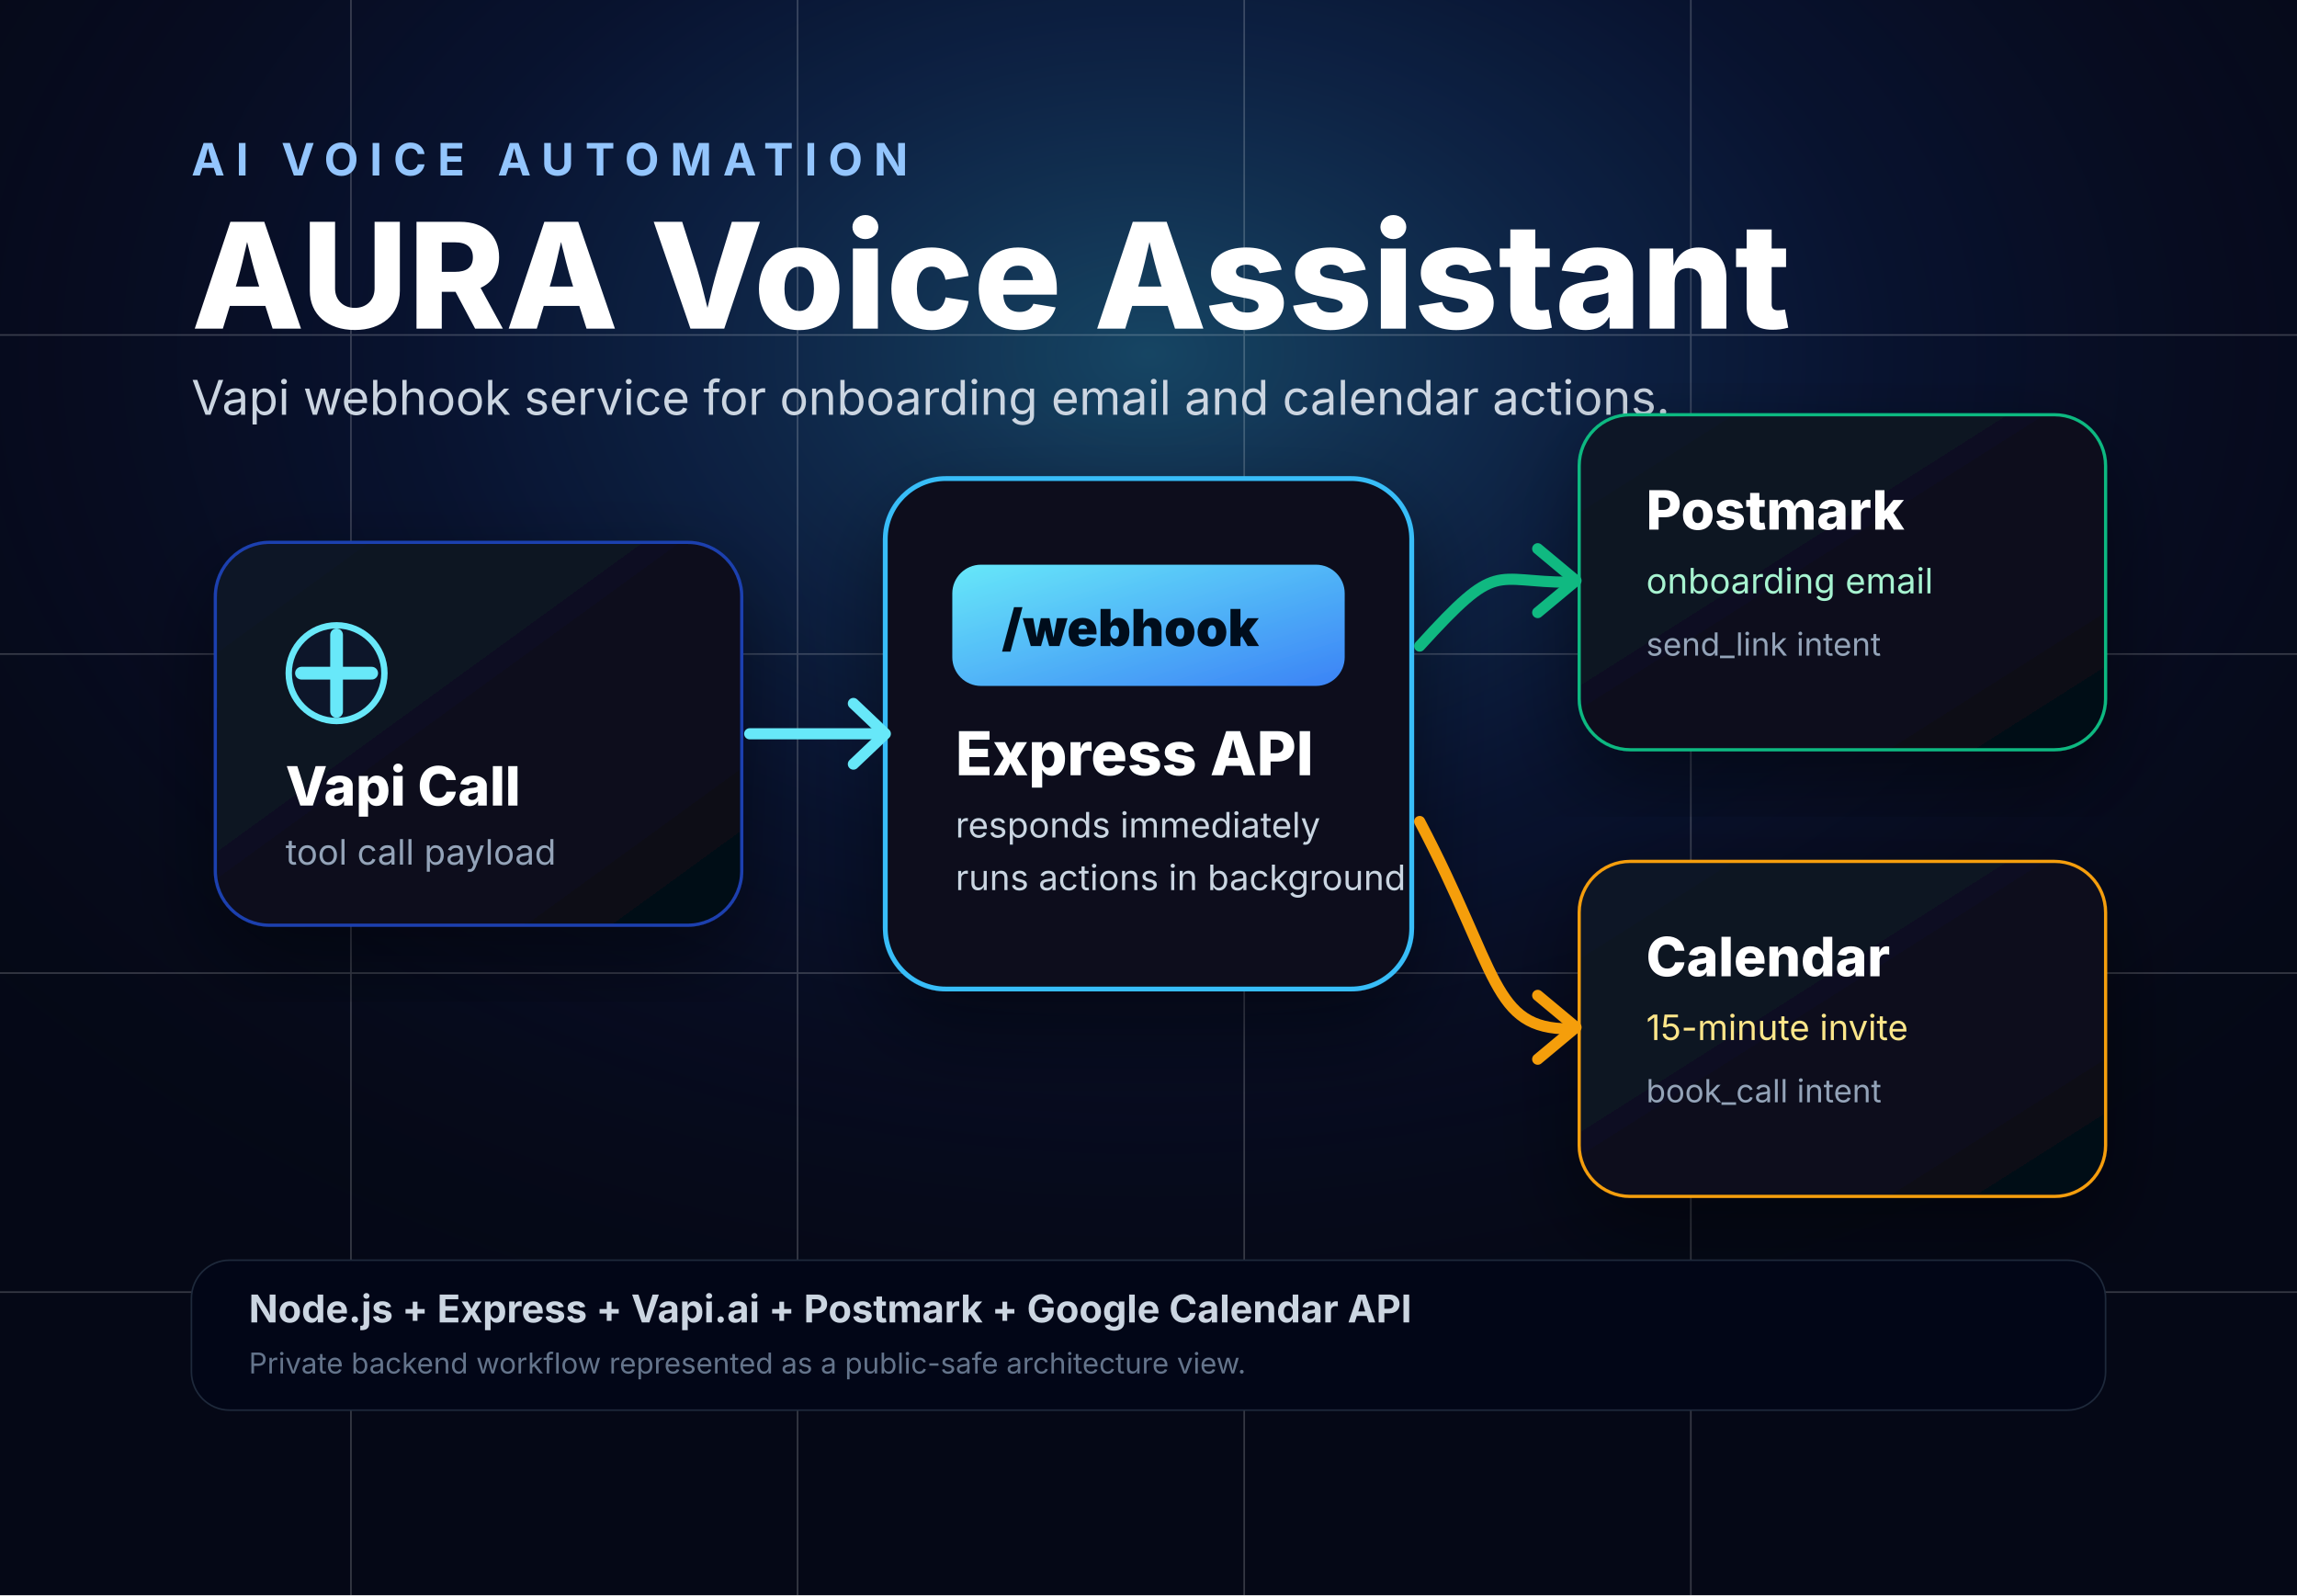
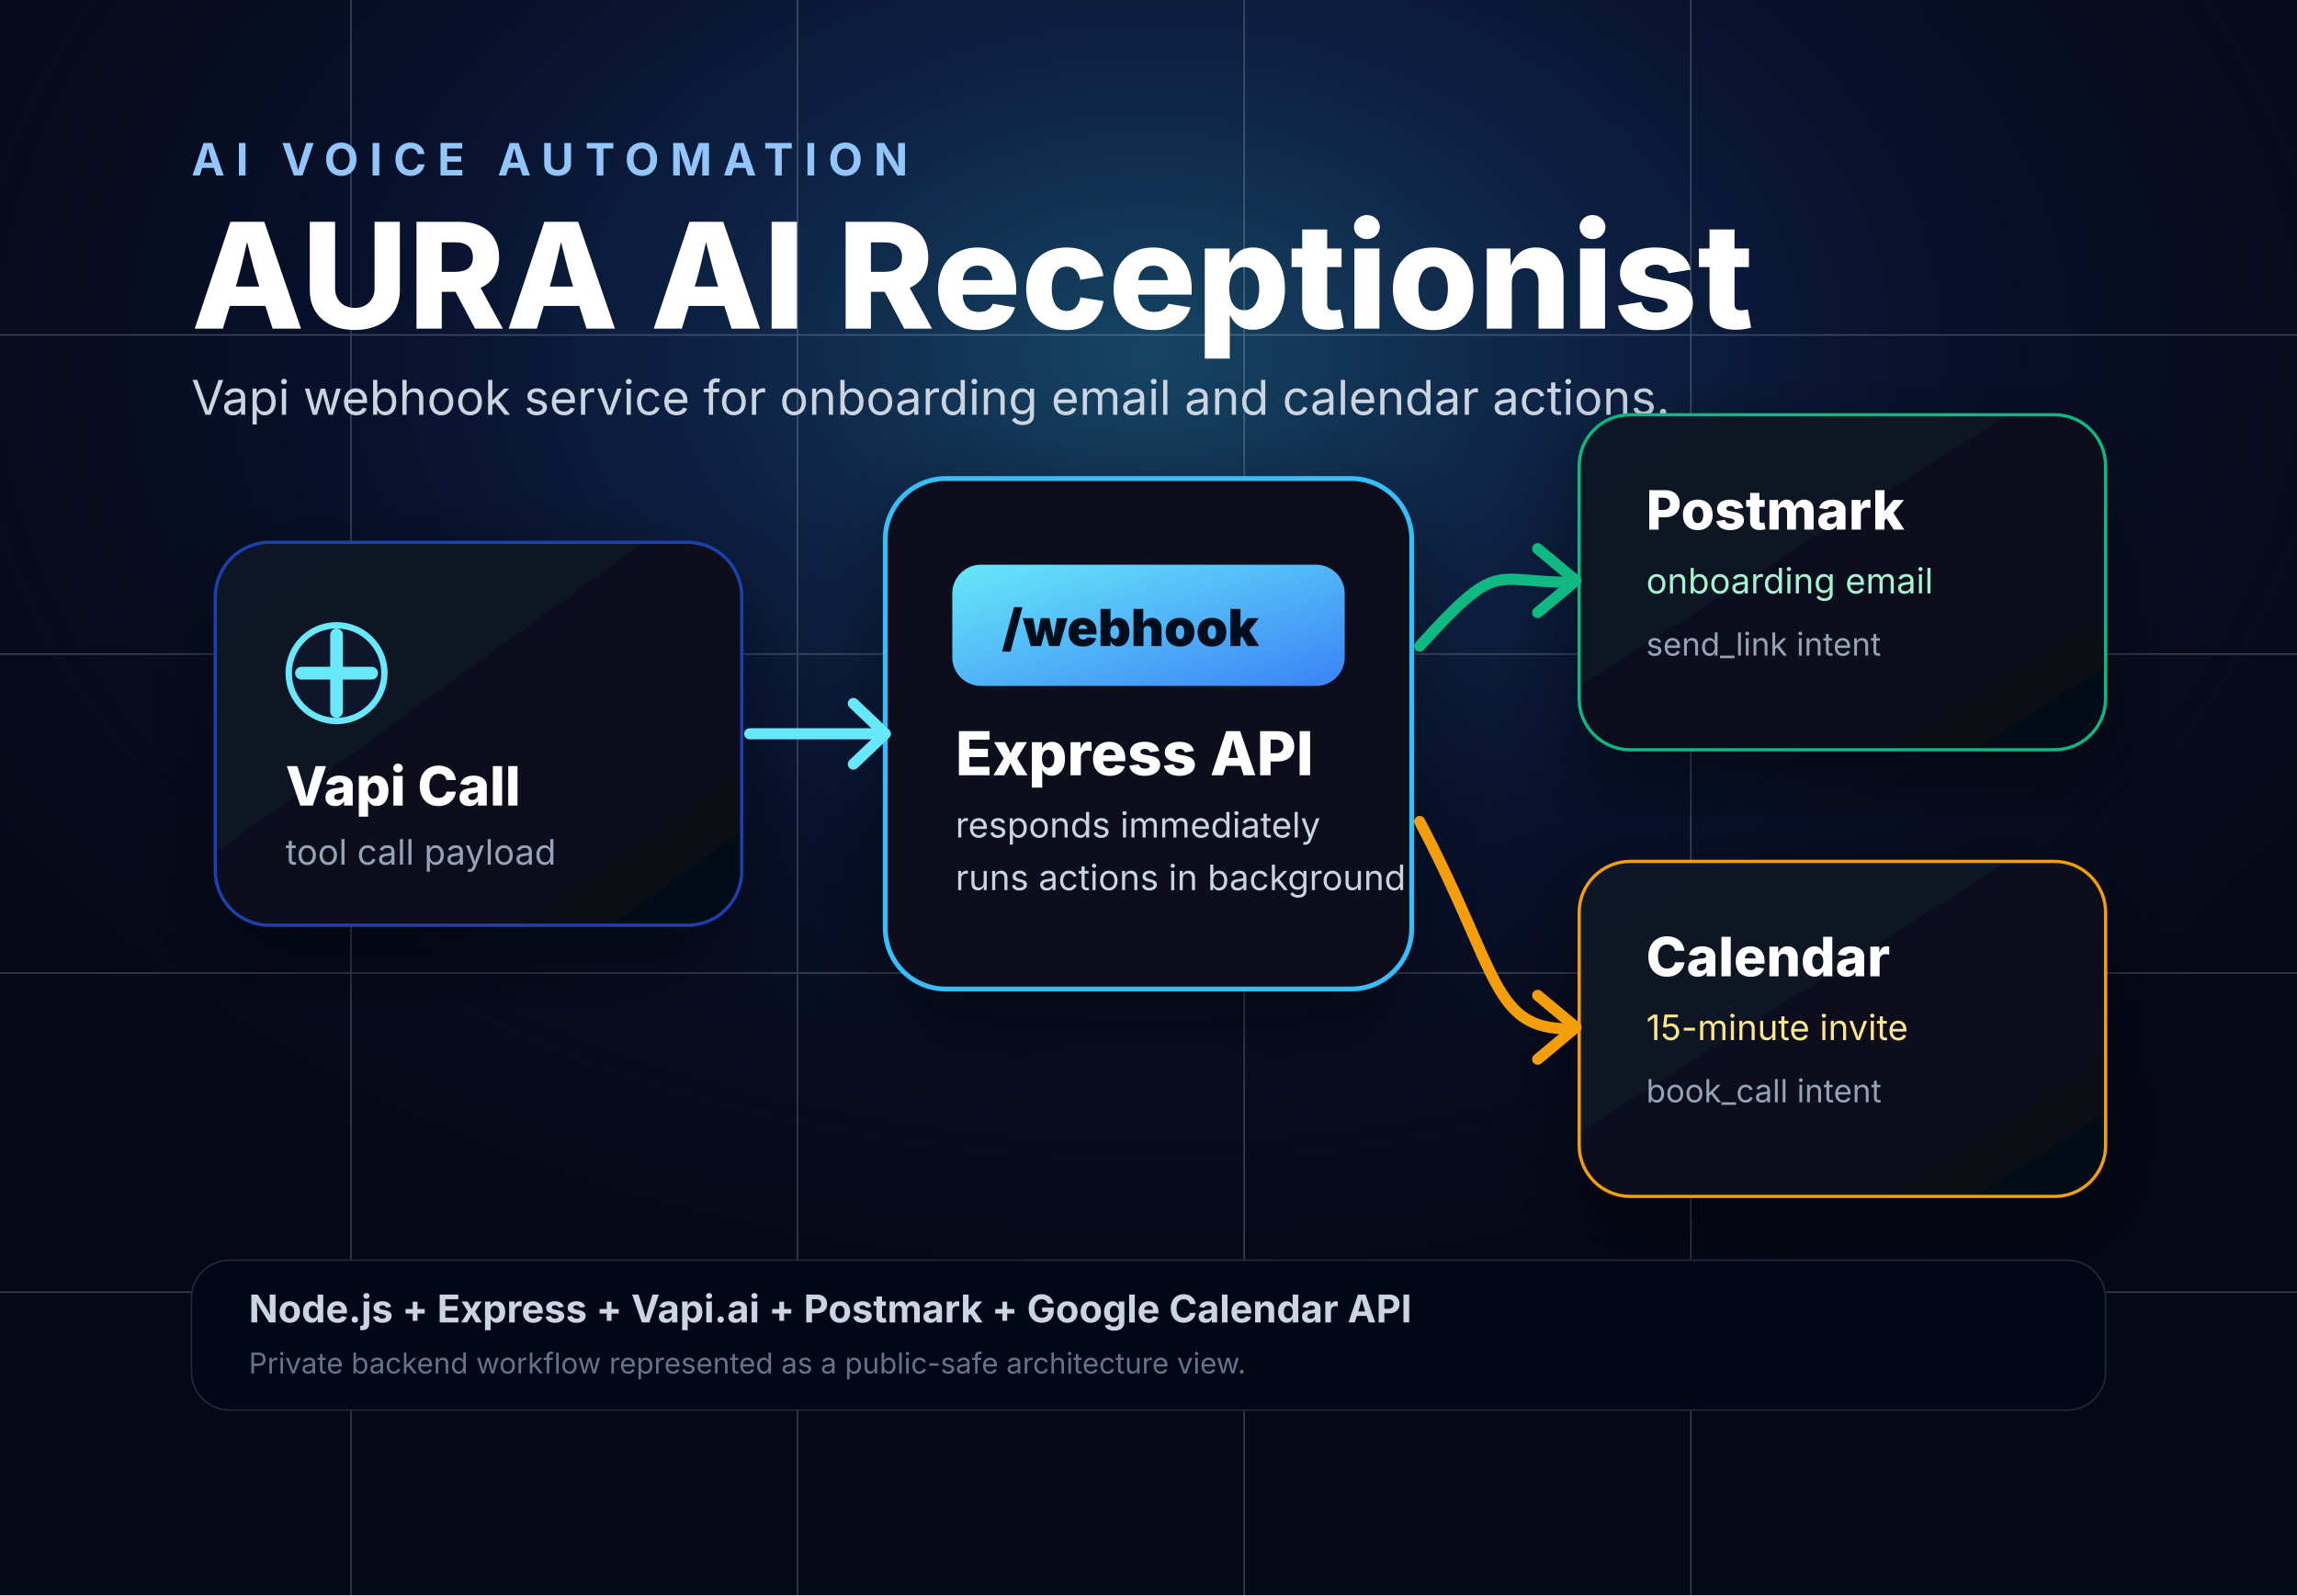
<svg xmlns="http://www.w3.org/2000/svg" viewBox="0 0 1440 1000" role="img" aria-labelledby="title desc">
  <defs>
    <radialGradient id="bgGlow" cx="50%" cy="22%" r="70%">
      <stop offset="0%" stop-color="#38bdf8" stop-opacity="0.34" />
      <stop offset="45%" stop-color="#2563eb" stop-opacity="0.12" />
      <stop offset="100%" stop-color="#050816" stop-opacity="0" />
    </radialGradient>
    <linearGradient id="panel" x1="0%" y1="0%" x2="100%" y2="100%">
      <stop offset="0%" stop-color="#111827" />
      <stop offset="100%" stop-color="#050816" />
    </linearGradient>
    <linearGradient id="accent" x1="0%" y1="0%" x2="100%" y2="100%">
      <stop offset="0%" stop-color="#67e8f9" />
      <stop offset="100%" stop-color="#3b82f6" />
    </linearGradient>
    <filter id="softShadow" x="-20%" y="-20%" width="140%" height="140%">
      <feDropShadow dx="0" dy="22" stdDeviation="28" flood-color="#000000" flood-opacity="0.45" />
    </filter>
  </defs>
  <rect width="1440" height="1000" fill="#050816" />
  <rect width="1440" height="1000" fill="url(#bgGlow)" />
  <g opacity="0.2" stroke="#ffffff" stroke-width="1">
    <path d="M0 210H1440" />
    <path d="M0 410H1440" />
    <path d="M0 610H1440" />
    <path d="M0 810H1440" />
    <path d="M220 0V1000" />
    <path d="M500 0V1000" />
    <path d="M780 0V1000" />
    <path d="M1060 0V1000" />
  </g>
  <g transform="translate(120 110)">
    <text x="0" y="0" fill="#93c5fd" font-family="Inter, Arial, sans-serif" font-size="28" font-weight="700" letter-spacing="7">AI VOICE AUTOMATION</text>
-     <text x="0" y="96" fill="#ffffff" font-family="Inter, Arial, sans-serif" font-size="92" font-weight="800">AURA Voice Assistant</text>
+     <text x="0" y="96" fill="#ffffff" font-family="Inter, Arial, sans-serif" font-size="92" font-weight="800">AURA AI Receptionist</text>
    <text x="0" y="150" fill="#cbd5e1" font-family="Inter, Arial, sans-serif" font-size="30">Vapi webhook service for onboarding email and calendar actions.</text>
  </g>
  <g transform="translate(135 340)" filter="url(#softShadow)">
    <rect x="0" y="0" width="330" height="240" rx="34" fill="url(#panel)" stroke="#1e40af" stroke-width="2" />
    <circle cx="76" cy="82" r="30" fill="#0f172a" stroke="#67e8f9" stroke-width="4" />
    <path d="M76 58v48M54 82h44" stroke="#67e8f9" stroke-width="8" stroke-linecap="round" />
    <text x="44" y="165" fill="#ffffff" font-family="Inter, Arial, sans-serif" font-size="34" font-weight="800">Vapi Call</text>
    <text x="44" y="202" fill="#94a3b8" font-family="Inter, Arial, sans-serif" font-size="22">tool call payload</text>
  </g>
  <g transform="translate(555 300)" filter="url(#softShadow)">
    <rect x="0" y="0" width="330" height="320" rx="38" fill="#08111f" stroke="#38bdf8" stroke-width="3" />
    <rect x="42" y="54" width="246" height="76" rx="18" fill="url(#accent)" />
    <text x="73" y="105" fill="#03111f" font-family="Inter, Arial, sans-serif" font-size="32" font-weight="900">/webhook</text>
    <text x="44" y="186" fill="#ffffff" font-family="Inter, Arial, sans-serif" font-size="38" font-weight="800">Express API</text>
    <text x="44" y="225" fill="#cbd5e1" font-family="Inter, Arial, sans-serif" font-size="22">responds immediately</text>
    <text x="44" y="258" fill="#cbd5e1" font-family="Inter, Arial, sans-serif" font-size="22">runs actions in background</text>
  </g>
  <g transform="translate(990 260)" filter="url(#softShadow)">
    <rect x="0" y="0" width="330" height="210" rx="32" fill="url(#panel)" stroke="#10b981" stroke-width="2" />
    <text x="42" y="72" fill="#ffffff" font-family="Inter, Arial, sans-serif" font-size="34" font-weight="800">Postmark</text>
    <text x="42" y="112" fill="#a7f3d0" font-family="Inter, Arial, sans-serif" font-size="22">onboarding email</text>
    <text x="42" y="151" fill="#94a3b8" font-family="Inter, Arial, sans-serif" font-size="20">send_link intent</text>
  </g>
  <g transform="translate(990 540)" filter="url(#softShadow)">
    <rect x="0" y="0" width="330" height="210" rx="32" fill="url(#panel)" stroke="#f59e0b" stroke-width="2" />
    <text x="42" y="72" fill="#ffffff" font-family="Inter, Arial, sans-serif" font-size="34" font-weight="800">Calendar</text>
    <text x="42" y="112" fill="#fde68a" font-family="Inter, Arial, sans-serif" font-size="22">15-minute invite</text>
    <text x="42" y="151" fill="#94a3b8" font-family="Inter, Arial, sans-serif" font-size="20">book_call intent</text>
  </g>
  <g fill="none" stroke-linecap="round" stroke-linejoin="round">
    <path d="M470 460C505 460 515 460 550 460" stroke="#67e8f9" stroke-width="7" />
    <path d="M535 441l20 19-20 19" stroke="#67e8f9" stroke-width="7" />
    <path d="M890 405C940 350 935 365 984 365" stroke="#10b981" stroke-width="7" />
    <path d="M964 344l24 20-24 20" stroke="#10b981" stroke-width="7" />
    <path d="M890 515C940 610 935 645 984 645" stroke="#f59e0b" stroke-width="7" />
    <path d="M964 624l24 20-24 20" stroke="#f59e0b" stroke-width="7" />
  </g>
  <g transform="translate(120 790)">
    <rect x="0" y="0" width="1200" height="94" rx="24" fill="#020617" stroke="#1e293b" />
    <text x="36" y="39" fill="#cbd5e1" font-family="Inter, Arial, sans-serif" font-size="24" font-weight="700">Node.js + Express + Vapi.ai + Postmark + Google Calendar API</text>
    <text x="36" y="71" fill="#64748b" font-family="Inter, Arial, sans-serif" font-size="18">Private backend workflow represented as a public-safe architecture view.</text>
  </g>
</svg>
